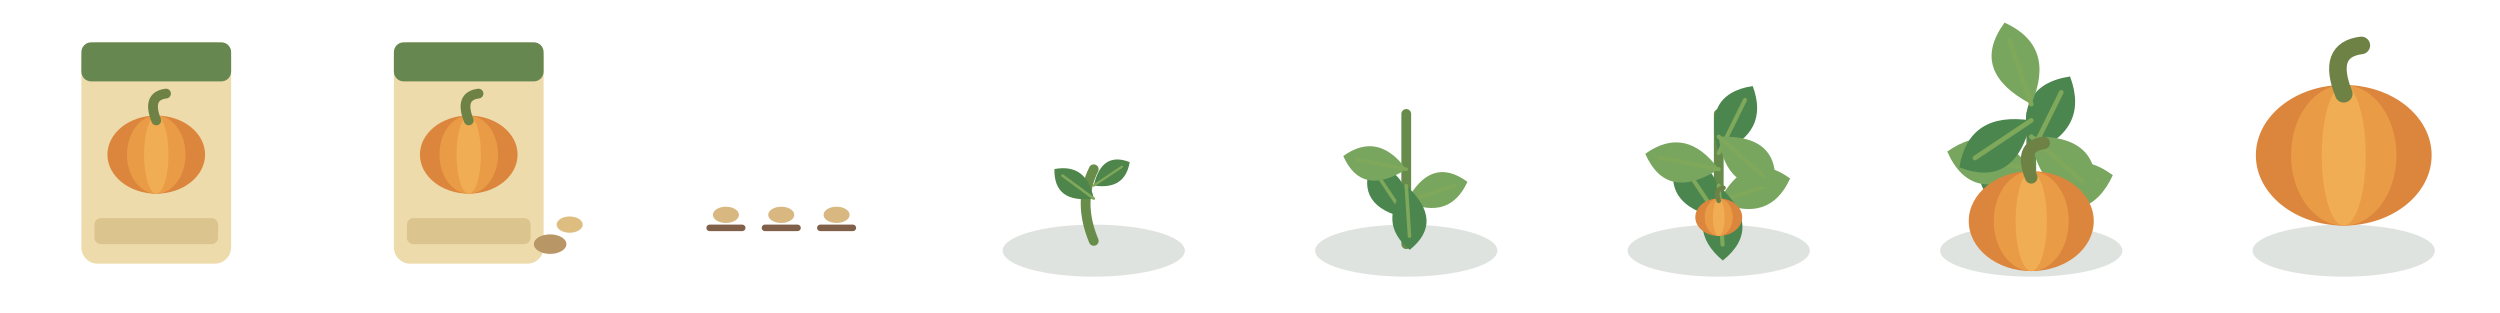
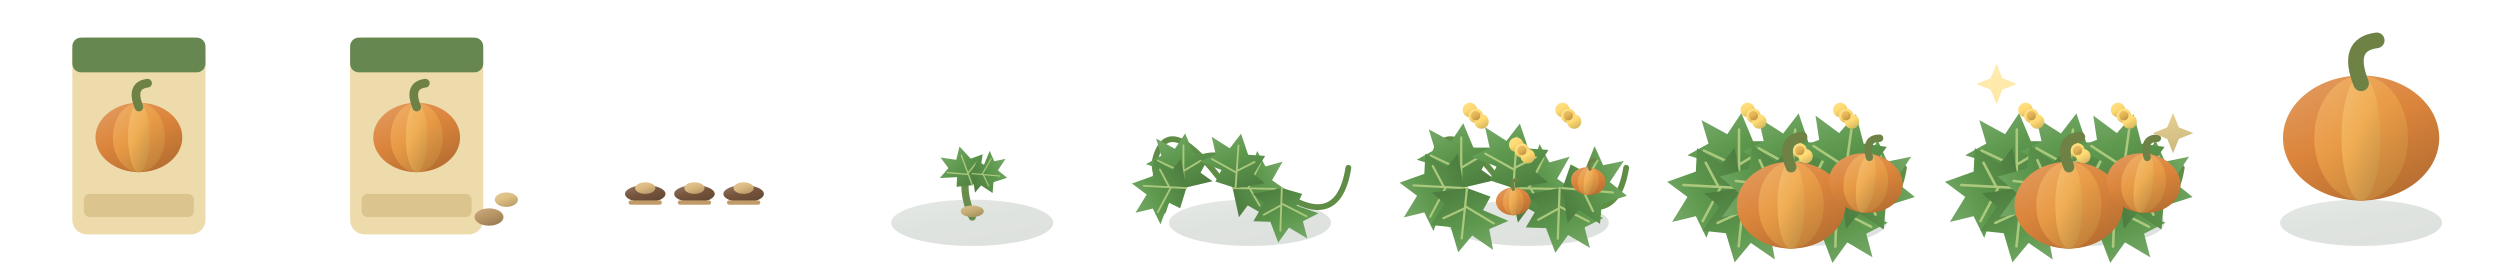
- <svg xmlns="http://www.w3.org/2000/svg" width="768" height="96" viewBox="0 0 768 96">
-   <g transform="translate(0 0) rotate(0) scale(1)">
-     <rect x="25" y="13" width="46" height="68" rx="5" fill="#eddbac" />
-     <rect x="25" y="13" width="46" height="12" rx="3" fill="#668750" />
-     <rect x="29" y="67" width="38" height="8" rx="2" fill="#dcc48f" />
-     <g transform="translate(48 46) rotate(0) scale(0.75)">
-       <ellipse cx="0" cy="2" rx="20" ry="16" fill="#dc853c" />
-       <ellipse cx="0" cy="2" rx="12" ry="16" fill="#e99b46" />
-       <ellipse cx="0" cy="2" rx="5" ry="16" fill="#f0ad53" />
-       <path d="M0 -12 Q-4 -22 4 -23" fill="none" stroke="#6e8246" stroke-width="4" stroke-linecap="round" stroke-linejoin="round" />
-     </g>
-   </g>
-   <g transform="translate(96 0) rotate(0) scale(1)">
-     <rect x="25" y="13" width="46" height="68" rx="5" fill="#eddbac" />
-     <rect x="25" y="13" width="46" height="12" rx="3" fill="#668750" />
-     <rect x="29" y="67" width="38" height="8" rx="2" fill="#dcc48f" />
-     <g transform="translate(48 46) rotate(0) scale(0.75)">
-       <ellipse cx="0" cy="2" rx="20" ry="16" fill="#dc853c" />
-       <ellipse cx="0" cy="2" rx="12" ry="16" fill="#e99b46" />
-       <ellipse cx="0" cy="2" rx="5" ry="16" fill="#f0ad53" />
-       <path d="M0 -12 Q-4 -22 4 -23" fill="none" stroke="#6e8246" stroke-width="4" stroke-linecap="round" stroke-linejoin="round" />
-     </g>
-     <ellipse cx="73" cy="75" rx="5" ry="3" fill="#b99665" />
-     <ellipse cx="79" cy="69" rx="4" ry="2.5" fill="#ddbe80" />
-   </g>
-   <g transform="translate(192 0) rotate(0) scale(1)">
-     <ellipse cx="31" cy="66" rx="4" ry="2.5" fill="#d8b780" />
-     <path d="M26 70 l10 0" fill="none" stroke="#81604a" stroke-width="2" stroke-linecap="round" stroke-linejoin="round" />
-     <ellipse cx="48" cy="66" rx="4" ry="2.5" fill="#d8b780" />
-     <path d="M43 70 l10 0" fill="none" stroke="#81604a" stroke-width="2" stroke-linecap="round" stroke-linejoin="round" />
-     <ellipse cx="65" cy="66" rx="4" ry="2.5" fill="#d8b780" />
-     <path d="M60 70 l10 0" fill="none" stroke="#81604a" stroke-width="2" stroke-linecap="round" stroke-linejoin="round" />
-   </g>
-   <g transform="translate(288 0) rotate(0) scale(1)">
-     <ellipse cx="48" cy="77" rx="28" ry="8" fill="#354f33" opacity=".16" />
-     <path d="M48 74 Q43 62 48 52" fill="none" stroke="#688d4b" stroke-width="3" stroke-linecap="round" stroke-linejoin="round" />
-     <g transform="translate(48 61) rotate(-20) scale(0.55)">
-       <path d="M0 0 Q-22 -5 -15 -23 Q3 -20 0 0" fill="#4d854a" />
-       <path d="M0 0 L-12 -18" fill="none" stroke="#80a85b" stroke-width="1.5" stroke-linecap="round" stroke-linejoin="round" />
-     </g>
-     <g transform="translate(48 57) rotate(90) scale(0.48)">
-       <path d="M0 0 Q-22 -5 -15 -23 Q3 -20 0 0" fill="#4d854a" />
-       <path d="M0 0 L-12 -18" fill="none" stroke="#80a85b" stroke-width="1.5" stroke-linecap="round" stroke-linejoin="round" />
-     </g>
-   </g>
-   <g transform="translate(384 0) rotate(0) scale(1)">
-     <ellipse cx="48" cy="77" rx="28" ry="8" fill="#354f33" opacity=".16" />
-     <path d="M48 75 L48 35" fill="none" stroke="#668b4a" stroke-width="3" stroke-linecap="round" stroke-linejoin="round" />
-     <g transform="translate(48 67) rotate(0) scale(0.72)">
-       <path d="M0 0 Q-22 -5 -15 -23 Q3 -20 0 0" fill="#4b864f" />
-       <path d="M0 0 L-12 -18" fill="none" stroke="#80a85b" stroke-width="1.5" stroke-linecap="round" stroke-linejoin="round" />
-     </g>
-     <g transform="translate(48 62) rotate(105) scale(0.72)">
-       <path d="M0 0 Q-22 -5 -15 -23 Q3 -20 0 0" fill="#78a65e" />
-       <path d="M0 0 L-12 -18" fill="none" stroke="#80a85b" stroke-width="1.5" stroke-linecap="round" stroke-linejoin="round" />
-     </g>
-     <g transform="translate(48 57) rotate(210) scale(0.72)">
-       <path d="M0 0 Q-22 -5 -15 -23 Q3 -20 0 0" fill="#4b864f" />
-       <path d="M0 0 L-12 -18" fill="none" stroke="#80a85b" stroke-width="1.5" stroke-linecap="round" stroke-linejoin="round" />
-     </g>
-     <g transform="translate(48 52) rotate(315) scale(0.72)">
-       <path d="M0 0 Q-22 -5 -15 -23 Q3 -20 0 0" fill="#78a65e" />
-       <path d="M0 0 L-12 -18" fill="none" stroke="#80a85b" stroke-width="1.5" stroke-linecap="round" stroke-linejoin="round" />
-     </g>
-   </g>
-   <g transform="translate(480 0) rotate(0) scale(1)">
-     <ellipse cx="48" cy="77" rx="28" ry="8" fill="#354f33" opacity=".16" />
-     <path d="M48 75 L48 35" fill="none" stroke="#668b4a" stroke-width="3" stroke-linecap="round" stroke-linejoin="round" />
-     <g transform="translate(48 67) rotate(0) scale(0.84)">
-       <path d="M0 0 Q-22 -5 -15 -23 Q3 -20 0 0" fill="#4b864f" />
-       <path d="M0 0 L-12 -18" fill="none" stroke="#80a85b" stroke-width="1.5" stroke-linecap="round" stroke-linejoin="round" />
-     </g>
-     <g transform="translate(48 62) rotate(105) scale(0.84)">
-       <path d="M0 0 Q-22 -5 -15 -23 Q3 -20 0 0" fill="#78a65e" />
-       <path d="M0 0 L-12 -18" fill="none" stroke="#80a85b" stroke-width="1.5" stroke-linecap="round" stroke-linejoin="round" />
-     </g>
-     <g transform="translate(48 57) rotate(210) scale(0.84)">
-       <path d="M0 0 Q-22 -5 -15 -23 Q3 -20 0 0" fill="#4b864f" />
-       <path d="M0 0 L-12 -18" fill="none" stroke="#80a85b" stroke-width="1.5" stroke-linecap="round" stroke-linejoin="round" />
-     </g>
-     <g transform="translate(48 52) rotate(315) scale(0.84)">
-       <path d="M0 0 Q-22 -5 -15 -23 Q3 -20 0 0" fill="#78a65e" />
-       <path d="M0 0 L-12 -18" fill="none" stroke="#80a85b" stroke-width="1.5" stroke-linecap="round" stroke-linejoin="round" />
-     </g>
-     <g transform="translate(48 47) rotate(420) scale(0.84)">
-       <path d="M0 0 Q-22 -5 -15 -23 Q3 -20 0 0" fill="#4b864f" />
-       <path d="M0 0 L-12 -18" fill="none" stroke="#80a85b" stroke-width="1.5" stroke-linecap="round" stroke-linejoin="round" />
-     </g>
-     <g transform="translate(48 42) rotate(525) scale(0.84)">
-       <path d="M0 0 Q-22 -5 -15 -23 Q3 -20 0 0" fill="#78a65e" />
-       <path d="M0 0 L-12 -18" fill="none" stroke="#80a85b" stroke-width="1.5" stroke-linecap="round" stroke-linejoin="round" />
-     </g>
-     <g transform="translate(48 66) rotate(0) scale(0.36)">
-       <ellipse cx="0" cy="2" rx="20" ry="16" fill="#dc853c" />
-       <ellipse cx="0" cy="2" rx="12" ry="16" fill="#e99b46" />
-       <ellipse cx="0" cy="2" rx="5" ry="16" fill="#f0ad53" />
-       <path d="M0 -12 Q-4 -22 4 -23" fill="none" stroke="#6e8246" stroke-width="4" stroke-linecap="round" stroke-linejoin="round" />
-     </g>
-   </g>
-   <g transform="translate(576 0) rotate(0) scale(1)">
-     <ellipse cx="48" cy="77" rx="28" ry="8" fill="#354f33" opacity=".16" />
-     <path d="M48 75 L48 35" fill="none" stroke="#668b4a" stroke-width="3" stroke-linecap="round" stroke-linejoin="round" />
-     <g transform="translate(48 67) rotate(0) scale(0.96)">
-       <path d="M0 0 Q-22 -5 -15 -23 Q3 -20 0 0" fill="#4b864f" />
-       <path d="M0 0 L-12 -18" fill="none" stroke="#80a85b" stroke-width="1.5" stroke-linecap="round" stroke-linejoin="round" />
-     </g>
-     <g transform="translate(48 62) rotate(105) scale(0.96)">
-       <path d="M0 0 Q-22 -5 -15 -23 Q3 -20 0 0" fill="#78a65e" />
-       <path d="M0 0 L-12 -18" fill="none" stroke="#80a85b" stroke-width="1.5" stroke-linecap="round" stroke-linejoin="round" />
-     </g>
-     <g transform="translate(48 57) rotate(210) scale(0.96)">
-       <path d="M0 0 Q-22 -5 -15 -23 Q3 -20 0 0" fill="#4b864f" />
-       <path d="M0 0 L-12 -18" fill="none" stroke="#80a85b" stroke-width="1.5" stroke-linecap="round" stroke-linejoin="round" />
-     </g>
-     <g transform="translate(48 52) rotate(315) scale(0.96)">
-       <path d="M0 0 Q-22 -5 -15 -23 Q3 -20 0 0" fill="#78a65e" />
-       <path d="M0 0 L-12 -18" fill="none" stroke="#80a85b" stroke-width="1.5" stroke-linecap="round" stroke-linejoin="round" />
-     </g>
-     <g transform="translate(48 47) rotate(420) scale(0.96)">
-       <path d="M0 0 Q-22 -5 -15 -23 Q3 -20 0 0" fill="#4b864f" />
-       <path d="M0 0 L-12 -18" fill="none" stroke="#80a85b" stroke-width="1.5" stroke-linecap="round" stroke-linejoin="round" />
-     </g>
-     <g transform="translate(48 42) rotate(525) scale(0.96)">
-       <path d="M0 0 Q-22 -5 -15 -23 Q3 -20 0 0" fill="#78a65e" />
-       <path d="M0 0 L-12 -18" fill="none" stroke="#80a85b" stroke-width="1.5" stroke-linecap="round" stroke-linejoin="round" />
-     </g>
-     <g transform="translate(48 37) rotate(630) scale(0.96)">
-       <path d="M0 0 Q-22 -5 -15 -23 Q3 -20 0 0" fill="#4b864f" />
-       <path d="M0 0 L-12 -18" fill="none" stroke="#80a85b" stroke-width="1.5" stroke-linecap="round" stroke-linejoin="round" />
-     </g>
-     <g transform="translate(48 32) rotate(735) scale(0.96)">
-       <path d="M0 0 Q-22 -5 -15 -23 Q3 -20 0 0" fill="#78a65e" />
-       <path d="M0 0 L-12 -18" fill="none" stroke="#80a85b" stroke-width="1.5" stroke-linecap="round" stroke-linejoin="round" />
-     </g>
-     <g transform="translate(48 66) rotate(0) scale(0.96)">
-       <ellipse cx="0" cy="2" rx="20" ry="16" fill="#dc853c" />
-       <ellipse cx="0" cy="2" rx="12" ry="16" fill="#e99b46" />
-       <ellipse cx="0" cy="2" rx="5" ry="16" fill="#f0ad53" />
-       <path d="M0 -12 Q-4 -22 4 -23" fill="none" stroke="#6e8246" stroke-width="4" stroke-linecap="round" stroke-linejoin="round" />
-     </g>
-   </g>
-   <g transform="translate(672 0) rotate(0) scale(1)">
-     <ellipse cx="48" cy="77" rx="28" ry="8" fill="#354f33" opacity=".16" />
-     <g transform="translate(48 45) rotate(0) scale(1.35)">
-       <ellipse cx="0" cy="2" rx="20" ry="16" fill="#dc853c" />
-       <ellipse cx="0" cy="2" rx="12" ry="16" fill="#e99b46" />
-       <ellipse cx="0" cy="2" rx="5" ry="16" fill="#f0ad53" />
-       <path d="M0 -12 Q-4 -22 4 -23" fill="none" stroke="#6e8246" stroke-width="4" stroke-linecap="round" stroke-linejoin="round" />
+ <svg xmlns="http://www.w3.org/2000/svg" width="864" height="96" viewBox="0 0 864 96">
+   <defs>
+     <linearGradient id="paintdc853c" x1="15%" y1="0%" x2="75%" y2="100%">
+       <stop stop-color="#e29b5f" />
+       <stop offset=".45" stop-color="#dc853c" />
+       <stop offset="1" stop-color="#b46d31" />
+     </linearGradient>
+     <linearGradient id="painte99b46" x1="15%" y1="0%" x2="75%" y2="100%">
+       <stop stop-color="#edad67" />
+       <stop offset=".45" stop-color="#e99b46" />
+       <stop offset="1" stop-color="#bf7f39" />
+     </linearGradient>
+     <linearGradient id="paintf0ad53" x1="15%" y1="0%" x2="75%" y2="100%">
+       <stop stop-color="#f3bc72" />
+       <stop offset=".45" stop-color="#f0ad53" />
+       <stop offset="1" stop-color="#c58e44" />
+     </linearGradient>
+     <linearGradient id="paintb99665" x1="15%" y1="0%" x2="75%" y2="100%">
+       <stop stop-color="#c6a981" />
+       <stop offset=".45" stop-color="#b99665" />
+       <stop offset="1" stop-color="#987b53" />
+     </linearGradient>
+     <linearGradient id="paintddbe80" x1="15%" y1="0%" x2="75%" y2="100%">
+       <stop stop-color="#e3ca97" />
+       <stop offset=".45" stop-color="#ddbe80" />
+       <stop offset="1" stop-color="#b59c69" />
+     </linearGradient>
+     <linearGradient id="paint77553d" x1="15%" y1="0%" x2="75%" y2="100%">
+       <stop stop-color="#8f7460" />
+       <stop offset=".45" stop-color="#77553d" />
+       <stop offset="1" stop-color="#624632" />
+     </linearGradient>
+     <linearGradient id="paintddb980" x1="15%" y1="0%" x2="75%" y2="100%">
+       <stop stop-color="#e3c697" />
+       <stop offset=".45" stop-color="#ddb980" />
+       <stop offset="1" stop-color="#b59869" />
+     </linearGradient>
+     <linearGradient id="paint354f33" x1="15%" y1="0%" x2="75%" y2="100%">
+       <stop stop-color="#596f58" />
+       <stop offset=".45" stop-color="#354f33" />
+       <stop offset="1" stop-color="#2b412a" />
+     </linearGradient>
+     <linearGradient id="paint5e994e" x1="15%" y1="0%" x2="75%" y2="100%">
+       <stop stop-color="#7bab6e" />
+       <stop offset=".45" stop-color="#5e994e" />
+       <stop offset="1" stop-color="#4d7d40" />
+     </linearGradient>
+     <linearGradient id="paintc6ae75" x1="15%" y1="0%" x2="75%" y2="100%">
+       <stop stop-color="#d0bd8e" />
+       <stop offset=".45" stop-color="#c6ae75" />
+       <stop offset="1" stop-color="#a28f60" />
+     </linearGradient>
+     <linearGradient id="paintffda72" x1="15%" y1="0%" x2="75%" y2="100%">
+       <stop stop-color="#ffe18b" />
+       <stop offset=".45" stop-color="#ffda72" />
+       <stop offset="1" stop-color="#d1b35d" />
+     </linearGradient>
+     <linearGradient id="painte4b353" x1="15%" y1="0%" x2="75%" y2="100%">
+       <stop stop-color="#e9c172" />
+       <stop offset=".45" stop-color="#e4b353" />
+       <stop offset="1" stop-color="#bb9344" />
+     </linearGradient>
+     <linearGradient id="paintffe7a0" x1="15%" y1="0%" x2="75%" y2="100%">
+       <stop stop-color="#ffebb1" />
+       <stop offset=".45" stop-color="#ffe7a0" />
+       <stop offset="1" stop-color="#d1bd83" />
+     </linearGradient>
+     <clipPath id="cell0">
+       <rect x="0" y="0" width="96" height="96" />
+     </clipPath>
+     <clipPath id="cell1">
+       <rect x="96" y="0" width="96" height="96" />
+     </clipPath>
+     <clipPath id="cell2">
+       <rect x="192" y="0" width="96" height="96" />
+     </clipPath>
+     <clipPath id="cell3">
+       <rect x="288" y="0" width="96" height="96" />
+     </clipPath>
+     <clipPath id="cell4">
+       <rect x="384" y="0" width="96" height="96" />
+     </clipPath>
+     <clipPath id="cell5">
+       <rect x="480" y="0" width="96" height="96" />
+     </clipPath>
+     <clipPath id="cell6">
+       <rect x="576" y="0" width="96" height="96" />
+     </clipPath>
+     <clipPath id="cell7">
+       <rect x="672" y="0" width="96" height="96" />
+     </clipPath>
+     <clipPath id="cell8">
+       <rect x="768" y="0" width="96" height="96" />
+     </clipPath>
+   </defs>
+   <g clip-path="url(#cell0)">
+     <g transform="translate(0 0) rotate(0) scale(1)">
+       <rect x="25" y="13" width="46" height="68" rx="5" fill="#eddbac" />
+       <rect x="25" y="13" width="46" height="12" rx="3" fill="#668750" />
+       <rect x="29" y="67" width="38" height="8" rx="2" fill="#dcc48f" />
+       <g transform="translate(48 46) rotate(0) scale(0.75)">
+         <ellipse cx="0" cy="2" rx="20" ry="16" fill="url(#paintdc853c)" />
+         <ellipse cx="0" cy="2" rx="12" ry="16" fill="url(#painte99b46)" />
+         <ellipse cx="0" cy="2" rx="5" ry="16" fill="url(#paintf0ad53)" />
+         <path d="M0 -12 Q-4 -22 4 -23" fill="none" stroke="#6e8246" stroke-width="4" stroke-linecap="round" stroke-linejoin="round" />
+       </g>
+     </g>
+   </g>
+   <g clip-path="url(#cell1)">
+     <g transform="translate(96 0) rotate(0) scale(1)">
+       <rect x="25" y="13" width="46" height="68" rx="5" fill="#eddbac" />
+       <rect x="25" y="13" width="46" height="12" rx="3" fill="#668750" />
+       <rect x="29" y="67" width="38" height="8" rx="2" fill="#dcc48f" />
+       <g transform="translate(48 46) rotate(0) scale(0.75)">
+         <ellipse cx="0" cy="2" rx="20" ry="16" fill="url(#paintdc853c)" />
+         <ellipse cx="0" cy="2" rx="12" ry="16" fill="url(#painte99b46)" />
+         <ellipse cx="0" cy="2" rx="5" ry="16" fill="url(#paintf0ad53)" />
+         <path d="M0 -12 Q-4 -22 4 -23" fill="none" stroke="#6e8246" stroke-width="4" stroke-linecap="round" stroke-linejoin="round" />
+       </g>
+       <ellipse cx="73" cy="75" rx="5" ry="3" fill="url(#paintb99665)" />
+       <ellipse cx="79" cy="69" rx="4" ry="2.5" fill="url(#paintddbe80)" />
+     </g>
+   </g>
+   <g clip-path="url(#cell2)">
+     <g transform="translate(192 0) rotate(0) scale(1)">
+       <ellipse cx="31" cy="67" rx="7" ry="3" fill="url(#paint77553d)" />
+       <ellipse cx="31" cy="65" rx="3.5" ry="2" fill="url(#paintddb980)" />
+       <path d="M26 70 l10 0" fill="none" stroke="#c29c68" stroke-width="1.5" stroke-linecap="round" stroke-linejoin="round" />
+       <ellipse cx="48" cy="67" rx="7" ry="3" fill="url(#paint77553d)" />
+       <ellipse cx="48" cy="65" rx="3.5" ry="2" fill="url(#paintddb980)" />
+       <path d="M43 70 l10 0" fill="none" stroke="#c29c68" stroke-width="1.5" stroke-linecap="round" stroke-linejoin="round" />
+       <ellipse cx="65" cy="67" rx="7" ry="3" fill="url(#paint77553d)" />
+       <ellipse cx="65" cy="65" rx="3.5" ry="2" fill="url(#paintddb980)" />
+       <path d="M60 70 l10 0" fill="none" stroke="#c29c68" stroke-width="1.5" stroke-linecap="round" stroke-linejoin="round" />
+     </g>
+   </g>
+   <g clip-path="url(#cell3)">
+     <g transform="translate(288 0) rotate(0) scale(1)">
+       <ellipse cx="48" cy="77" rx="28" ry="8" fill="url(#paint354f33)" opacity=".16" />
+       <path d="M48 75 Q43 63 48 57" fill="none" stroke="#688d4b" stroke-width="2.5" stroke-linecap="round" stroke-linejoin="round" />
+       <g transform="translate(48 64) rotate(-20) scale(0.44)">
+         <path d="M0 0 L-12 -3 L-9 -10 L-22 -14 L-13 -19 L-16 -29 L-5 -23 L1 -32 L6 -20 L16 -20 L10 -9 L17 -4Z" fill="url(#paint5e994e)" />
+         <path d="M0 0 L0 -25 M0 -9 L-15 -16 M0 -10 L10 -16" fill="none" stroke="#abc87c" stroke-width="1.1" stroke-linecap="round" stroke-linejoin="round" />
+       </g>
+       <g transform="translate(48 60) rotate(95) scale(0.38)">
+         <path d="M0 0 L-12 -3 L-9 -10 L-22 -14 L-13 -19 L-16 -29 L-5 -23 L1 -32 L6 -20 L16 -20 L10 -9 L17 -4Z" fill="url(#paint5e994e)" />
+         <path d="M0 0 L0 -25 M0 -9 L-15 -16 M0 -10 L10 -16" fill="none" stroke="#abc87c" stroke-width="1.1" stroke-linecap="round" stroke-linejoin="round" />
+       </g>
+       <ellipse cx="48" cy="73" rx="4" ry="2" fill="url(#paintc6ae75)" />
+     </g>
+   </g>
+   <g clip-path="url(#cell4)">
+     <g transform="translate(384 0) rotate(0) scale(1)">
+       <ellipse cx="48" cy="77" rx="28" ry="8" fill="url(#paint354f33)" opacity=".16" />
+       <path d="M18 73 Q28 41 53 62 T82 58 M37 61 q-18 -23 -22 -5 q0 9 7 5" fill="none" stroke="#608d45" stroke-width="2" stroke-linecap="round" stroke-linejoin="round" />
+       <g transform="translate(25 65) rotate(0) scale(0.59)">
+         <path d="M0 0 L-12 -3 L-9 -10 L-22 -14 L-13 -19 L-16 -29 L-5 -23 L1 -32 L6 -20 L16 -20 L10 -9 L17 -4Z" fill="url(#paint5e994e)" />
+         <path d="M0 0 L0 -25 M0 -9 L-15 -16 M0 -10 L10 -16" fill="none" stroke="#abc87c" stroke-width="1.1" stroke-linecap="round" stroke-linejoin="round" />
+       </g>
+       <g transform="translate(42 65) rotate(91) scale(0.59)">
+         <path d="M0 0 L-12 -3 L-9 -10 L-22 -14 L-13 -19 L-16 -29 L-5 -23 L1 -32 L6 -20 L16 -20 L10 -9 L17 -4Z" fill="url(#paint5e994e)" />
+         <path d="M0 0 L0 -25 M0 -9 L-15 -16 M0 -10 L10 -16" fill="none" stroke="#abc87c" stroke-width="1.1" stroke-linecap="round" stroke-linejoin="round" />
+       </g>
+       <g transform="translate(59 65) rotate(182) scale(0.59)">
+         <path d="M0 0 L-12 -3 L-9 -10 L-22 -14 L-13 -19 L-16 -29 L-5 -23 L1 -32 L6 -20 L16 -20 L10 -9 L17 -4Z" fill="url(#paint5e994e)" />
+         <path d="M0 0 L0 -25 M0 -9 L-15 -16 M0 -10 L10 -16" fill="none" stroke="#abc87c" stroke-width="1.1" stroke-linecap="round" stroke-linejoin="round" />
+       </g>
+       <g transform="translate(26 65) rotate(273) scale(0.59)">
+         <path d="M0 0 L-12 -3 L-9 -10 L-22 -14 L-13 -19 L-16 -29 L-5 -23 L1 -32 L6 -20 L16 -20 L10 -9 L17 -4Z" fill="url(#paint5e994e)" />
+         <path d="M0 0 L0 -25 M0 -9 L-15 -16 M0 -10 L10 -16" fill="none" stroke="#abc87c" stroke-width="1.1" stroke-linecap="round" stroke-linejoin="round" />
+       </g>
+       <g transform="translate(43 65) rotate(364) scale(0.59)">
+         <path d="M0 0 L-12 -3 L-9 -10 L-22 -14 L-13 -19 L-16 -29 L-5 -23 L1 -32 L6 -20 L16 -20 L10 -9 L17 -4Z" fill="url(#paint5e994e)" />
+         <path d="M0 0 L0 -25 M0 -9 L-15 -16 M0 -10 L10 -16" fill="none" stroke="#abc87c" stroke-width="1.1" stroke-linecap="round" stroke-linejoin="round" />
+       </g>
+     </g>
+   </g>
+   <g clip-path="url(#cell5)">
+     <g transform="translate(480 0) rotate(0) scale(1)">
+       <ellipse cx="48" cy="77" rx="28" ry="8" fill="url(#paint354f33)" opacity=".16" />
+       <path d="M18 73 Q28 41 53 62 T82 58 M37 61 q-18 -23 -22 -5 q0 9 7 5" fill="none" stroke="#608d45" stroke-width="2" stroke-linecap="round" stroke-linejoin="round" />
+       <g transform="translate(25 65) rotate(0) scale(0.7)">
+         <path d="M0 0 L-12 -3 L-9 -10 L-22 -14 L-13 -19 L-16 -29 L-5 -23 L1 -32 L6 -20 L16 -20 L10 -9 L17 -4Z" fill="url(#paint5e994e)" />
+         <path d="M0 0 L0 -25 M0 -9 L-15 -16 M0 -10 L10 -16" fill="none" stroke="#abc87c" stroke-width="1.1" stroke-linecap="round" stroke-linejoin="round" />
+       </g>
+       <g transform="translate(42 65) rotate(91) scale(0.7)">
+         <path d="M0 0 L-12 -3 L-9 -10 L-22 -14 L-13 -19 L-16 -29 L-5 -23 L1 -32 L6 -20 L16 -20 L10 -9 L17 -4Z" fill="url(#paint5e994e)" />
+         <path d="M0 0 L0 -25 M0 -9 L-15 -16 M0 -10 L10 -16" fill="none" stroke="#abc87c" stroke-width="1.1" stroke-linecap="round" stroke-linejoin="round" />
+       </g>
+       <g transform="translate(59 65) rotate(182) scale(0.7)">
+         <path d="M0 0 L-12 -3 L-9 -10 L-22 -14 L-13 -19 L-16 -29 L-5 -23 L1 -32 L6 -20 L16 -20 L10 -9 L17 -4Z" fill="url(#paint5e994e)" />
+         <path d="M0 0 L0 -25 M0 -9 L-15 -16 M0 -10 L10 -16" fill="none" stroke="#abc87c" stroke-width="1.1" stroke-linecap="round" stroke-linejoin="round" />
+       </g>
+       <g transform="translate(26 65) rotate(273) scale(0.7)">
+         <path d="M0 0 L-12 -3 L-9 -10 L-22 -14 L-13 -19 L-16 -29 L-5 -23 L1 -32 L6 -20 L16 -20 L10 -9 L17 -4Z" fill="url(#paint5e994e)" />
+         <path d="M0 0 L0 -25 M0 -9 L-15 -16 M0 -10 L10 -16" fill="none" stroke="#abc87c" stroke-width="1.1" stroke-linecap="round" stroke-linejoin="round" />
+       </g>
+       <g transform="translate(43 65) rotate(364) scale(0.7)">
+         <path d="M0 0 L-12 -3 L-9 -10 L-22 -14 L-13 -19 L-16 -29 L-5 -23 L1 -32 L6 -20 L16 -20 L10 -9 L17 -4Z" fill="url(#paint5e994e)" />
+         <path d="M0 0 L0 -25 M0 -9 L-15 -16 M0 -10 L10 -16" fill="none" stroke="#abc87c" stroke-width="1.1" stroke-linecap="round" stroke-linejoin="round" />
+       </g>
+       <g transform="translate(60 65) rotate(455) scale(0.7)">
+         <path d="M0 0 L-12 -3 L-9 -10 L-22 -14 L-13 -19 L-16 -29 L-5 -23 L1 -32 L6 -20 L16 -20 L10 -9 L17 -4Z" fill="url(#paint5e994e)" />
+         <path d="M0 0 L0 -25 M0 -9 L-15 -16 M0 -10 L10 -16" fill="none" stroke="#abc87c" stroke-width="1.1" stroke-linecap="round" stroke-linejoin="round" />
+       </g>
+       <g transform="translate(27 65) rotate(546) scale(0.7)">
+         <path d="M0 0 L-12 -3 L-9 -10 L-22 -14 L-13 -19 L-16 -29 L-5 -23 L1 -32 L6 -20 L16 -20 L10 -9 L17 -4Z" fill="url(#paint5e994e)" />
+         <path d="M0 0 L0 -25 M0 -9 L-15 -16 M0 -10 L10 -16" fill="none" stroke="#abc87c" stroke-width="1.1" stroke-linecap="round" stroke-linejoin="round" />
+       </g>
+       <g transform="translate(30 40) rotate(0) scale(1)">
+         <ellipse cx="-2" cy="-2" rx="2.5" ry="2.5" fill="url(#paintffda72)" />
+         <ellipse cx="0" cy="0" rx="2.5" ry="2.5" fill="url(#paintffda72)" />
+         <ellipse cx="2" cy="2" rx="2.5" ry="2.5" fill="url(#paintffda72)" />
+         <ellipse cx="0" cy="0" rx="1.6" ry="1.6" fill="url(#painte4b353)" />
+       </g>
+       <g transform="translate(46 52) rotate(0) scale(1)">
+         <ellipse cx="-2" cy="-2" rx="2.5" ry="2.5" fill="url(#paintffda72)" />
+         <ellipse cx="0" cy="0" rx="2.5" ry="2.5" fill="url(#paintffda72)" />
+         <ellipse cx="2" cy="2" rx="2.5" ry="2.5" fill="url(#paintffda72)" />
+         <ellipse cx="0" cy="0" rx="1.6" ry="1.6" fill="url(#painte4b353)" />
+       </g>
+       <g transform="translate(62 40) rotate(0) scale(1)">
+         <ellipse cx="-2" cy="-2" rx="2.5" ry="2.5" fill="url(#paintffda72)" />
+         <ellipse cx="0" cy="0" rx="2.5" ry="2.5" fill="url(#paintffda72)" />
+         <ellipse cx="2" cy="2" rx="2.5" ry="2.5" fill="url(#paintffda72)" />
+         <ellipse cx="0" cy="0" rx="1.6" ry="1.6" fill="url(#painte4b353)" />
+       </g>
+       <g transform="translate(43 69) rotate(0) scale(0.3)">
+         <ellipse cx="0" cy="2" rx="20" ry="16" fill="url(#paintdc853c)" />
+         <ellipse cx="0" cy="2" rx="12" ry="16" fill="url(#painte99b46)" />
+         <ellipse cx="0" cy="2" rx="5" ry="16" fill="url(#paintf0ad53)" />
+         <path d="M0 -12 Q-4 -22 4 -23" fill="none" stroke="#6e8246" stroke-width="4" stroke-linecap="round" stroke-linejoin="round" />
+       </g>
+       <g transform="translate(69 62) rotate(8) scale(0.3)">
+         <ellipse cx="0" cy="2" rx="20" ry="16" fill="url(#paintdc853c)" />
+         <ellipse cx="0" cy="2" rx="12" ry="16" fill="url(#painte99b46)" />
+         <ellipse cx="0" cy="2" rx="5" ry="16" fill="url(#paintf0ad53)" />
+         <path d="M0 -12 Q-4 -22 4 -23" fill="none" stroke="#6e8246" stroke-width="4" stroke-linecap="round" stroke-linejoin="round" />
+       </g>
+     </g>
+   </g>
+   <g clip-path="url(#cell6)">
+     <g transform="translate(576 0) rotate(0) scale(1)">
+       <ellipse cx="48" cy="77" rx="28" ry="8" fill="url(#paint354f33)" opacity=".16" />
+       <path d="M18 73 Q28 41 53 62 T82 58 M37 61 q-18 -23 -22 -5 q0 9 7 5" fill="none" stroke="#608d45" stroke-width="2" stroke-linecap="round" stroke-linejoin="round" />
+       <g transform="translate(25 65) rotate(0) scale(0.81)">
+         <path d="M0 0 L-12 -3 L-9 -10 L-22 -14 L-13 -19 L-16 -29 L-5 -23 L1 -32 L6 -20 L16 -20 L10 -9 L17 -4Z" fill="url(#paint5e994e)" />
+         <path d="M0 0 L0 -25 M0 -9 L-15 -16 M0 -10 L10 -16" fill="none" stroke="#abc87c" stroke-width="1.1" stroke-linecap="round" stroke-linejoin="round" />
+       </g>
+       <g transform="translate(42 65) rotate(91) scale(0.81)">
+         <path d="M0 0 L-12 -3 L-9 -10 L-22 -14 L-13 -19 L-16 -29 L-5 -23 L1 -32 L6 -20 L16 -20 L10 -9 L17 -4Z" fill="url(#paint5e994e)" />
+         <path d="M0 0 L0 -25 M0 -9 L-15 -16 M0 -10 L10 -16" fill="none" stroke="#abc87c" stroke-width="1.1" stroke-linecap="round" stroke-linejoin="round" />
+       </g>
+       <g transform="translate(59 65) rotate(182) scale(0.81)">
+         <path d="M0 0 L-12 -3 L-9 -10 L-22 -14 L-13 -19 L-16 -29 L-5 -23 L1 -32 L6 -20 L16 -20 L10 -9 L17 -4Z" fill="url(#paint5e994e)" />
+         <path d="M0 0 L0 -25 M0 -9 L-15 -16 M0 -10 L10 -16" fill="none" stroke="#abc87c" stroke-width="1.1" stroke-linecap="round" stroke-linejoin="round" />
+       </g>
+       <g transform="translate(26 65) rotate(273) scale(0.81)">
+         <path d="M0 0 L-12 -3 L-9 -10 L-22 -14 L-13 -19 L-16 -29 L-5 -23 L1 -32 L6 -20 L16 -20 L10 -9 L17 -4Z" fill="url(#paint5e994e)" />
+         <path d="M0 0 L0 -25 M0 -9 L-15 -16 M0 -10 L10 -16" fill="none" stroke="#abc87c" stroke-width="1.1" stroke-linecap="round" stroke-linejoin="round" />
+       </g>
+       <g transform="translate(43 65) rotate(364) scale(0.81)">
+         <path d="M0 0 L-12 -3 L-9 -10 L-22 -14 L-13 -19 L-16 -29 L-5 -23 L1 -32 L6 -20 L16 -20 L10 -9 L17 -4Z" fill="url(#paint5e994e)" />
+         <path d="M0 0 L0 -25 M0 -9 L-15 -16 M0 -10 L10 -16" fill="none" stroke="#abc87c" stroke-width="1.1" stroke-linecap="round" stroke-linejoin="round" />
+       </g>
+       <g transform="translate(60 65) rotate(455) scale(0.81)">
+         <path d="M0 0 L-12 -3 L-9 -10 L-22 -14 L-13 -19 L-16 -29 L-5 -23 L1 -32 L6 -20 L16 -20 L10 -9 L17 -4Z" fill="url(#paint5e994e)" />
+         <path d="M0 0 L0 -25 M0 -9 L-15 -16 M0 -10 L10 -16" fill="none" stroke="#abc87c" stroke-width="1.1" stroke-linecap="round" stroke-linejoin="round" />
+       </g>
+       <g transform="translate(27 65) rotate(546) scale(0.81)">
+         <path d="M0 0 L-12 -3 L-9 -10 L-22 -14 L-13 -19 L-16 -29 L-5 -23 L1 -32 L6 -20 L16 -20 L10 -9 L17 -4Z" fill="url(#paint5e994e)" />
+         <path d="M0 0 L0 -25 M0 -9 L-15 -16 M0 -10 L10 -16" fill="none" stroke="#abc87c" stroke-width="1.1" stroke-linecap="round" stroke-linejoin="round" />
+       </g>
+       <g transform="translate(44 65) rotate(637) scale(0.81)">
+         <path d="M0 0 L-12 -3 L-9 -10 L-22 -14 L-13 -19 L-16 -29 L-5 -23 L1 -32 L6 -20 L16 -20 L10 -9 L17 -4Z" fill="url(#paint5e994e)" />
+         <path d="M0 0 L0 -25 M0 -9 L-15 -16 M0 -10 L10 -16" fill="none" stroke="#abc87c" stroke-width="1.1" stroke-linecap="round" stroke-linejoin="round" />
+       </g>
+       <g transform="translate(61 65) rotate(728) scale(0.81)">
+         <path d="M0 0 L-12 -3 L-9 -10 L-22 -14 L-13 -19 L-16 -29 L-5 -23 L1 -32 L6 -20 L16 -20 L10 -9 L17 -4Z" fill="url(#paint5e994e)" />
+         <path d="M0 0 L0 -25 M0 -9 L-15 -16 M0 -10 L10 -16" fill="none" stroke="#abc87c" stroke-width="1.1" stroke-linecap="round" stroke-linejoin="round" />
+       </g>
+       <g transform="translate(30 40) rotate(0) scale(1)">
+         <ellipse cx="-2" cy="-2" rx="2.5" ry="2.5" fill="url(#paintffda72)" />
+         <ellipse cx="0" cy="0" rx="2.5" ry="2.5" fill="url(#paintffda72)" />
+         <ellipse cx="2" cy="2" rx="2.5" ry="2.5" fill="url(#paintffda72)" />
+         <ellipse cx="0" cy="0" rx="1.6" ry="1.6" fill="url(#painte4b353)" />
+       </g>
+       <g transform="translate(46 52) rotate(0) scale(1)">
+         <ellipse cx="-2" cy="-2" rx="2.5" ry="2.5" fill="url(#paintffda72)" />
+         <ellipse cx="0" cy="0" rx="2.5" ry="2.5" fill="url(#paintffda72)" />
+         <ellipse cx="2" cy="2" rx="2.5" ry="2.5" fill="url(#paintffda72)" />
+         <ellipse cx="0" cy="0" rx="1.6" ry="1.6" fill="url(#painte4b353)" />
+       </g>
+       <g transform="translate(62 40) rotate(0) scale(1)">
+         <ellipse cx="-2" cy="-2" rx="2.5" ry="2.5" fill="url(#paintffda72)" />
+         <ellipse cx="0" cy="0" rx="2.5" ry="2.5" fill="url(#paintffda72)" />
+         <ellipse cx="2" cy="2" rx="2.5" ry="2.5" fill="url(#paintffda72)" />
+         <ellipse cx="0" cy="0" rx="1.6" ry="1.6" fill="url(#painte4b353)" />
+       </g>
+       <g transform="translate(43 69) rotate(0) scale(0.94)">
+         <ellipse cx="0" cy="2" rx="20" ry="16" fill="url(#paintdc853c)" />
+         <ellipse cx="0" cy="2" rx="12" ry="16" fill="url(#painte99b46)" />
+         <ellipse cx="0" cy="2" rx="5" ry="16" fill="url(#paintf0ad53)" />
+         <path d="M0 -12 Q-4 -22 4 -23" fill="none" stroke="#6e8246" stroke-width="4" stroke-linecap="round" stroke-linejoin="round" />
+       </g>
+       <g transform="translate(69 62) rotate(8) scale(0.64)">
+         <ellipse cx="0" cy="2" rx="20" ry="16" fill="url(#paintdc853c)" />
+         <ellipse cx="0" cy="2" rx="12" ry="16" fill="url(#painte99b46)" />
+         <ellipse cx="0" cy="2" rx="5" ry="16" fill="url(#paintf0ad53)" />
+         <path d="M0 -12 Q-4 -22 4 -23" fill="none" stroke="#6e8246" stroke-width="4" stroke-linecap="round" stroke-linejoin="round" />
+       </g>
+     </g>
+   </g>
+   <g clip-path="url(#cell7)">
+     <g transform="translate(672 0) rotate(0) scale(1)">
+       <ellipse cx="48" cy="77" rx="28" ry="8" fill="url(#paint354f33)" opacity=".16" />
+       <path d="M18 73 Q28 41 53 62 T82 58 M37 61 q-18 -23 -22 -5 q0 9 7 5" fill="none" stroke="#608d45" stroke-width="2" stroke-linecap="round" stroke-linejoin="round" />
+       <g transform="translate(25 65) rotate(0) scale(0.81)">
+         <path d="M0 0 L-12 -3 L-9 -10 L-22 -14 L-13 -19 L-16 -29 L-5 -23 L1 -32 L6 -20 L16 -20 L10 -9 L17 -4Z" fill="url(#paint5e994e)" />
+         <path d="M0 0 L0 -25 M0 -9 L-15 -16 M0 -10 L10 -16" fill="none" stroke="#abc87c" stroke-width="1.1" stroke-linecap="round" stroke-linejoin="round" />
+       </g>
+       <g transform="translate(42 65) rotate(91) scale(0.81)">
+         <path d="M0 0 L-12 -3 L-9 -10 L-22 -14 L-13 -19 L-16 -29 L-5 -23 L1 -32 L6 -20 L16 -20 L10 -9 L17 -4Z" fill="url(#paint5e994e)" />
+         <path d="M0 0 L0 -25 M0 -9 L-15 -16 M0 -10 L10 -16" fill="none" stroke="#abc87c" stroke-width="1.1" stroke-linecap="round" stroke-linejoin="round" />
+       </g>
+       <g transform="translate(59 65) rotate(182) scale(0.81)">
+         <path d="M0 0 L-12 -3 L-9 -10 L-22 -14 L-13 -19 L-16 -29 L-5 -23 L1 -32 L6 -20 L16 -20 L10 -9 L17 -4Z" fill="url(#paint5e994e)" />
+         <path d="M0 0 L0 -25 M0 -9 L-15 -16 M0 -10 L10 -16" fill="none" stroke="#abc87c" stroke-width="1.1" stroke-linecap="round" stroke-linejoin="round" />
+       </g>
+       <g transform="translate(26 65) rotate(273) scale(0.81)">
+         <path d="M0 0 L-12 -3 L-9 -10 L-22 -14 L-13 -19 L-16 -29 L-5 -23 L1 -32 L6 -20 L16 -20 L10 -9 L17 -4Z" fill="url(#paint5e994e)" />
+         <path d="M0 0 L0 -25 M0 -9 L-15 -16 M0 -10 L10 -16" fill="none" stroke="#abc87c" stroke-width="1.1" stroke-linecap="round" stroke-linejoin="round" />
+       </g>
+       <g transform="translate(43 65) rotate(364) scale(0.81)">
+         <path d="M0 0 L-12 -3 L-9 -10 L-22 -14 L-13 -19 L-16 -29 L-5 -23 L1 -32 L6 -20 L16 -20 L10 -9 L17 -4Z" fill="url(#paint5e994e)" />
+         <path d="M0 0 L0 -25 M0 -9 L-15 -16 M0 -10 L10 -16" fill="none" stroke="#abc87c" stroke-width="1.1" stroke-linecap="round" stroke-linejoin="round" />
+       </g>
+       <g transform="translate(60 65) rotate(455) scale(0.81)">
+         <path d="M0 0 L-12 -3 L-9 -10 L-22 -14 L-13 -19 L-16 -29 L-5 -23 L1 -32 L6 -20 L16 -20 L10 -9 L17 -4Z" fill="url(#paint5e994e)" />
+         <path d="M0 0 L0 -25 M0 -9 L-15 -16 M0 -10 L10 -16" fill="none" stroke="#abc87c" stroke-width="1.1" stroke-linecap="round" stroke-linejoin="round" />
+       </g>
+       <g transform="translate(27 65) rotate(546) scale(0.81)">
+         <path d="M0 0 L-12 -3 L-9 -10 L-22 -14 L-13 -19 L-16 -29 L-5 -23 L1 -32 L6 -20 L16 -20 L10 -9 L17 -4Z" fill="url(#paint5e994e)" />
+         <path d="M0 0 L0 -25 M0 -9 L-15 -16 M0 -10 L10 -16" fill="none" stroke="#abc87c" stroke-width="1.1" stroke-linecap="round" stroke-linejoin="round" />
+       </g>
+       <g transform="translate(44 65) rotate(637) scale(0.81)">
+         <path d="M0 0 L-12 -3 L-9 -10 L-22 -14 L-13 -19 L-16 -29 L-5 -23 L1 -32 L6 -20 L16 -20 L10 -9 L17 -4Z" fill="url(#paint5e994e)" />
+         <path d="M0 0 L0 -25 M0 -9 L-15 -16 M0 -10 L10 -16" fill="none" stroke="#abc87c" stroke-width="1.1" stroke-linecap="round" stroke-linejoin="round" />
+       </g>
+       <g transform="translate(61 65) rotate(728) scale(0.81)">
+         <path d="M0 0 L-12 -3 L-9 -10 L-22 -14 L-13 -19 L-16 -29 L-5 -23 L1 -32 L6 -20 L16 -20 L10 -9 L17 -4Z" fill="url(#paint5e994e)" />
+         <path d="M0 0 L0 -25 M0 -9 L-15 -16 M0 -10 L10 -16" fill="none" stroke="#abc87c" stroke-width="1.1" stroke-linecap="round" stroke-linejoin="round" />
+       </g>
+       <g transform="translate(30 40) rotate(0) scale(1)">
+         <ellipse cx="-2" cy="-2" rx="2.5" ry="2.5" fill="url(#paintffda72)" />
+         <ellipse cx="0" cy="0" rx="2.5" ry="2.5" fill="url(#paintffda72)" />
+         <ellipse cx="2" cy="2" rx="2.5" ry="2.5" fill="url(#paintffda72)" />
+         <ellipse cx="0" cy="0" rx="1.6" ry="1.6" fill="url(#painte4b353)" />
+       </g>
+       <g transform="translate(46 52) rotate(0) scale(1)">
+         <ellipse cx="-2" cy="-2" rx="2.5" ry="2.5" fill="url(#paintffda72)" />
+         <ellipse cx="0" cy="0" rx="2.5" ry="2.5" fill="url(#paintffda72)" />
+         <ellipse cx="2" cy="2" rx="2.5" ry="2.5" fill="url(#paintffda72)" />
+         <ellipse cx="0" cy="0" rx="1.6" ry="1.6" fill="url(#painte4b353)" />
+       </g>
+       <g transform="translate(62 40) rotate(0) scale(1)">
+         <ellipse cx="-2" cy="-2" rx="2.5" ry="2.5" fill="url(#paintffda72)" />
+         <ellipse cx="0" cy="0" rx="2.5" ry="2.5" fill="url(#paintffda72)" />
+         <ellipse cx="2" cy="2" rx="2.5" ry="2.5" fill="url(#paintffda72)" />
+         <ellipse cx="0" cy="0" rx="1.6" ry="1.6" fill="url(#painte4b353)" />
+       </g>
+       <g transform="translate(43 69) rotate(0) scale(0.94)">
+         <ellipse cx="0" cy="2" rx="20" ry="16" fill="url(#paintdc853c)" />
+         <ellipse cx="0" cy="2" rx="12" ry="16" fill="url(#painte99b46)" />
+         <ellipse cx="0" cy="2" rx="5" ry="16" fill="url(#paintf0ad53)" />
+         <path d="M0 -12 Q-4 -22 4 -23" fill="none" stroke="#6e8246" stroke-width="4" stroke-linecap="round" stroke-linejoin="round" />
+       </g>
+       <g transform="translate(69 62) rotate(8) scale(0.64)">
+         <ellipse cx="0" cy="2" rx="20" ry="16" fill="url(#paintdc853c)" />
+         <ellipse cx="0" cy="2" rx="12" ry="16" fill="url(#painte99b46)" />
+         <ellipse cx="0" cy="2" rx="5" ry="16" fill="url(#paintf0ad53)" />
+         <path d="M0 -12 Q-4 -22 4 -23" fill="none" stroke="#6e8246" stroke-width="4" stroke-linecap="round" stroke-linejoin="round" />
+       </g>
+       <path d="M16 27 l2 -5 l2 5 l5 2 l-5 2 l-2 5 l-2 -5 l-5 -2Z M77 44 l2 -5 l2 5 l5 2 l-5 2 l-2 5 l-2 -5 l-5 -2Z" fill="url(#paintffe7a0)" />
+     </g>
+   </g>
+   <g clip-path="url(#cell8)">
+     <g transform="translate(768 0) rotate(0) scale(1)">
+       <ellipse cx="48" cy="77" rx="28" ry="8" fill="url(#paint354f33)" opacity=".16" />
+       <g transform="translate(48 45) rotate(0) scale(1.35)">
+         <ellipse cx="0" cy="2" rx="20" ry="16" fill="url(#paintdc853c)" />
+         <ellipse cx="0" cy="2" rx="12" ry="16" fill="url(#painte99b46)" />
+         <ellipse cx="0" cy="2" rx="5" ry="16" fill="url(#paintf0ad53)" />
+         <path d="M0 -12 Q-4 -22 4 -23" fill="none" stroke="#6e8246" stroke-width="4" stroke-linecap="round" stroke-linejoin="round" />
+       </g>
    </g>
  </g>
</svg>
